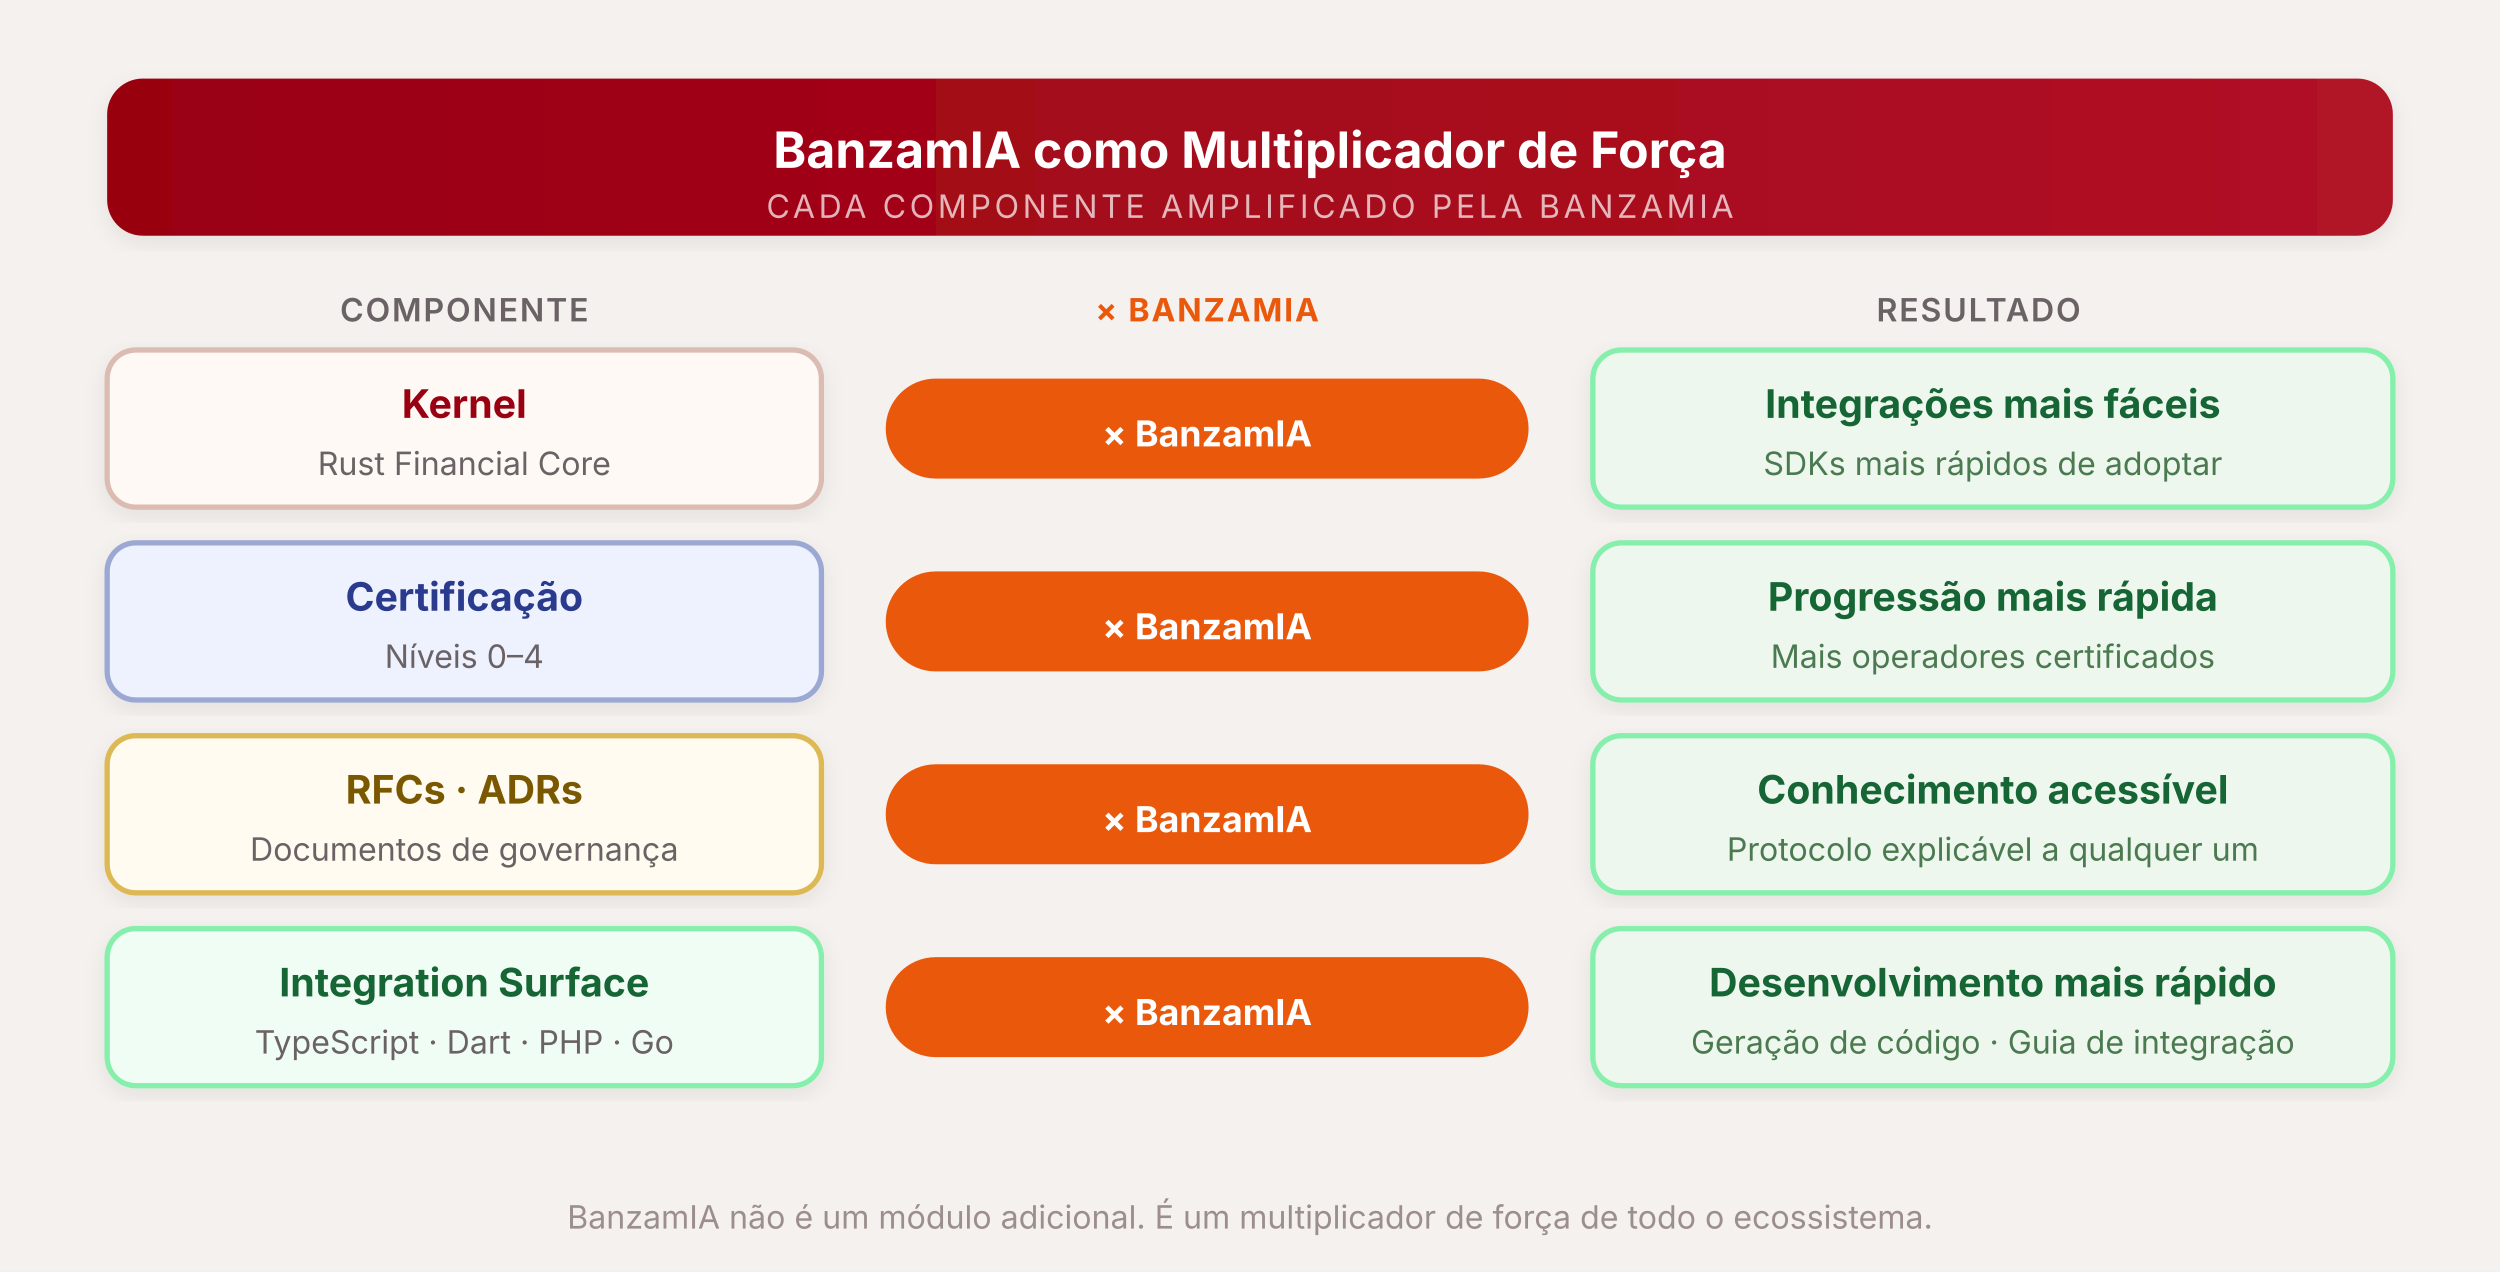
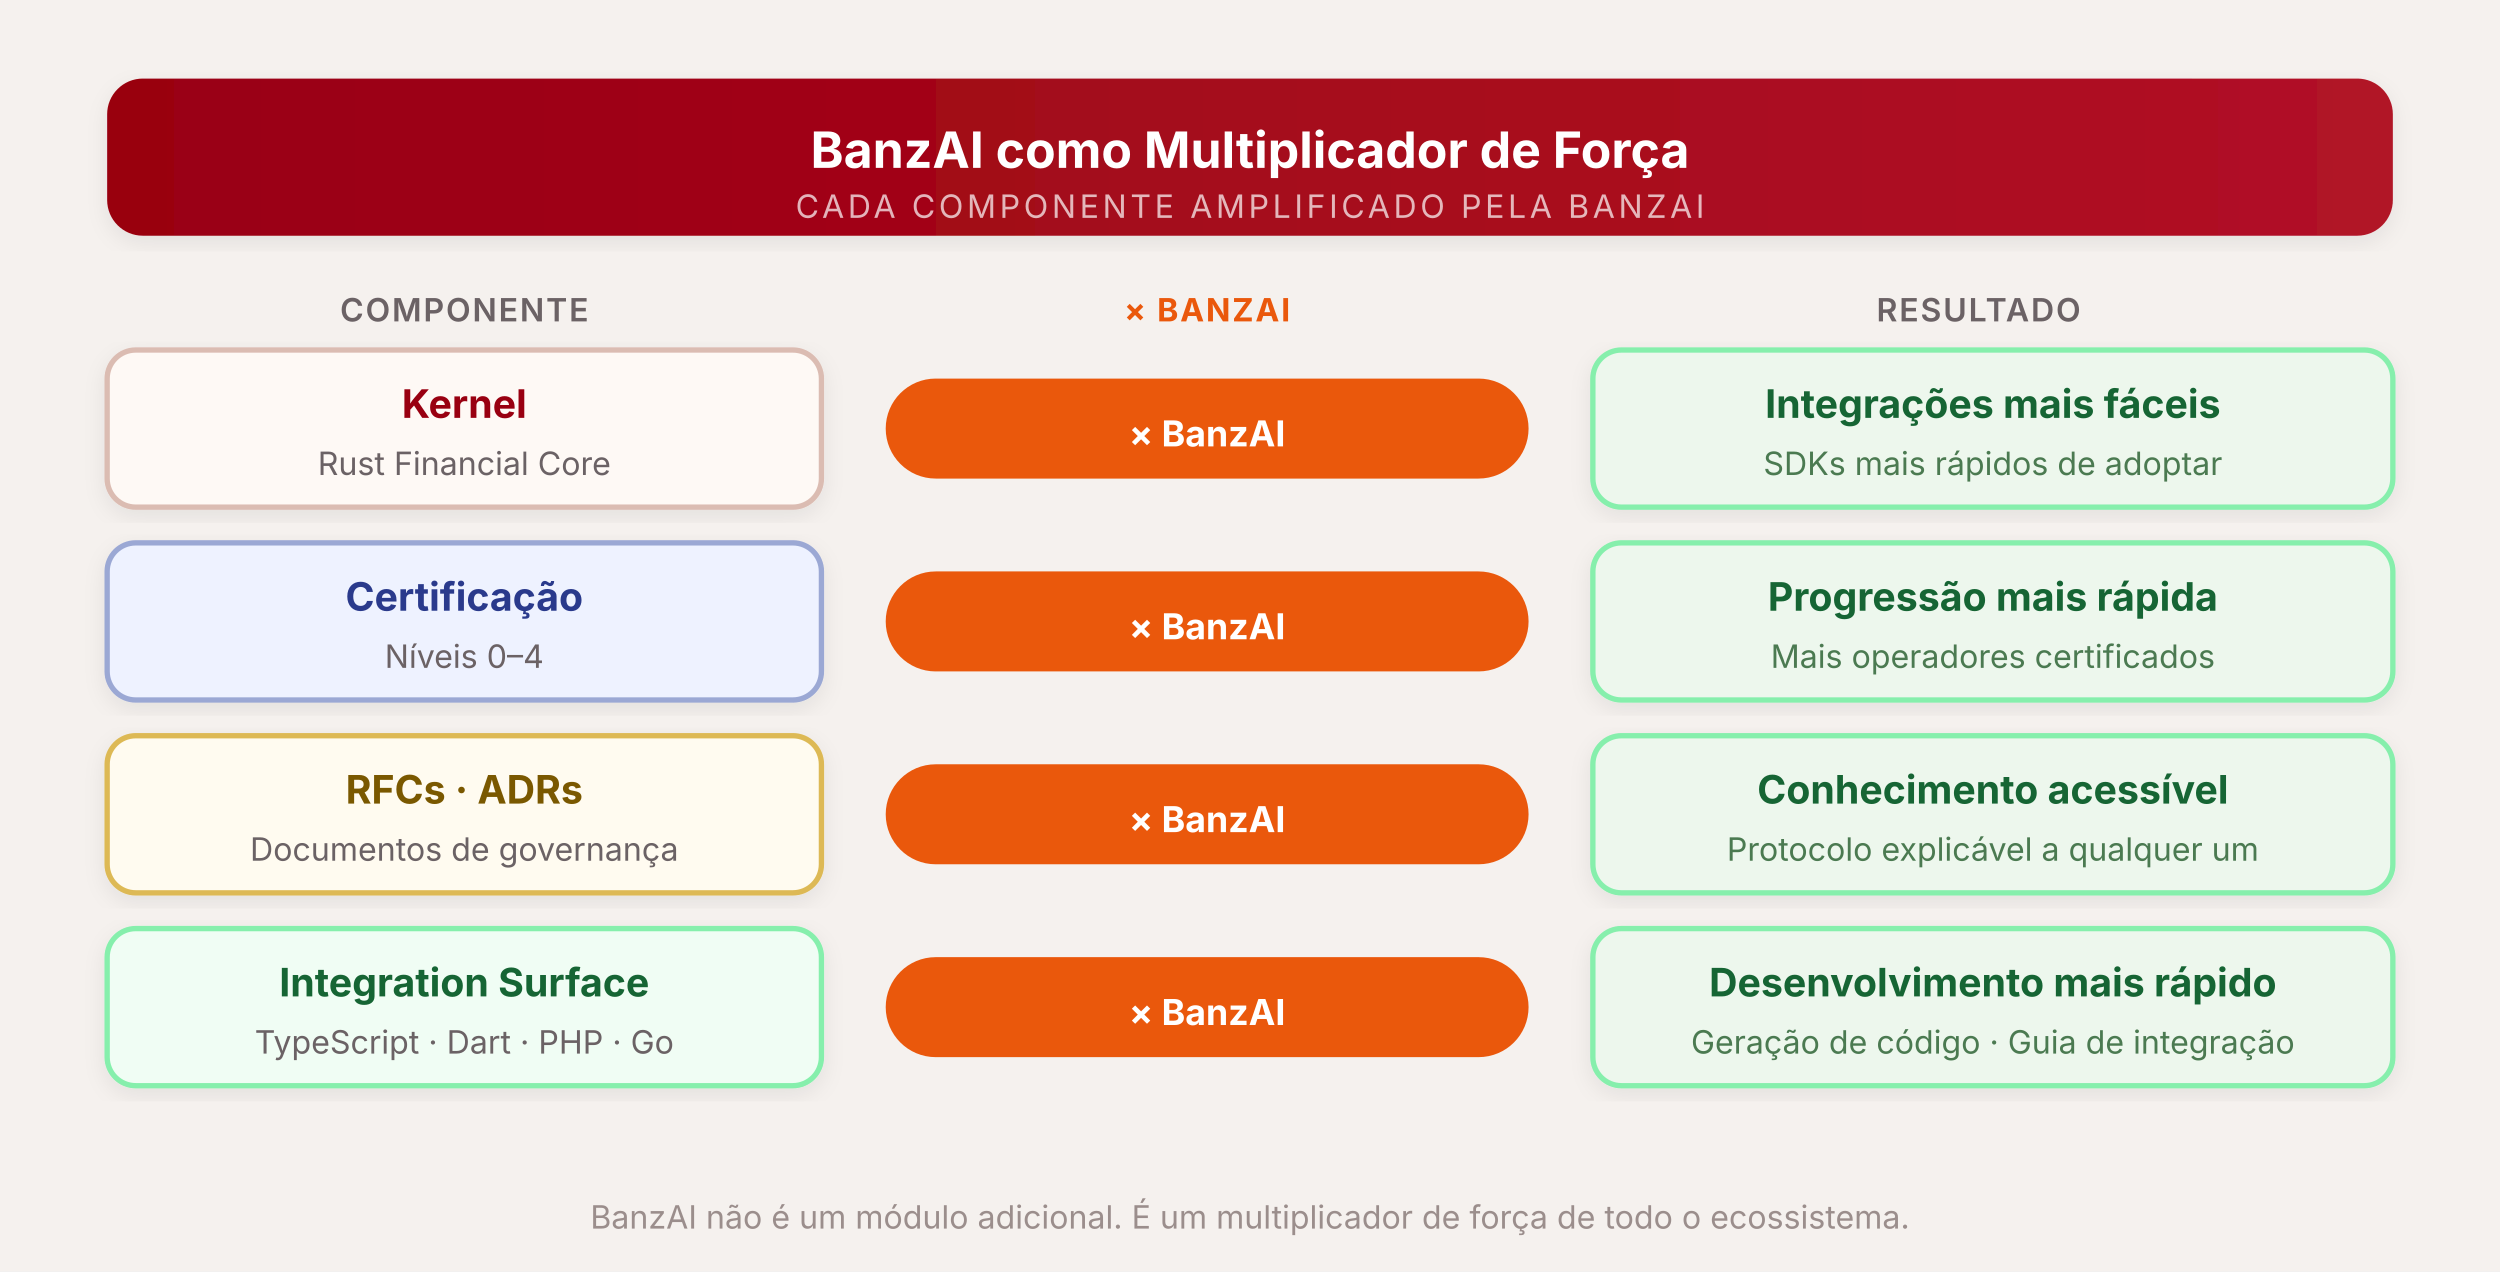
<svg xmlns="http://www.w3.org/2000/svg" viewBox="0 0 700 356" font-family="ui-sans-serif, system-ui, -apple-system, sans-serif">
  <defs>
    <linearGradient id="hG" x1="0%" y1="0%" x2="100%" y2="0%">
      <stop offset="0%" style="stop-color:#990011" />
      <stop offset="100%" style="stop-color:#B11226" />
    </linearGradient>
    <filter id="sh">
      <feDropShadow dx="0" dy="2" stdDeviation="3" flood-color="#00000012" />
    </filter>
  </defs>
  <rect width="700" height="356" fill="#F5F1EE" />
  <rect x="30" y="22" width="640" height="44" rx="10" fill="url(#hG)" filter="url(#sh)" />
-   <text x="350" y="47" text-anchor="middle" fill="white" font-size="14" font-weight="700">BanzamIA como Multiplicador de Força</text>
-   <text x="350" y="61" text-anchor="middle" fill="rgba(255,255,255,0.7)" font-size="9" letter-spacing="1">CADA COMPONENTE AMPLIFICADO PELA BANZAMIA</text>
+   <text x="350" y="47" text-anchor="middle" fill="white" font-size="14" font-weight="700">BanzAI como Multiplicador de Força</text>
+   <text x="350" y="61" text-anchor="middle" fill="rgba(255,255,255,0.7)" font-size="9" letter-spacing="1">CADA COMPONENTE AMPLIFICADO PELA BANZAI</text>
  <text x="130" y="90" text-anchor="middle" fill="#6B6265" font-size="9" font-weight="600" letter-spacing="0.5">COMPONENTE</text>
-   <text x="338" y="90" text-anchor="middle" fill="#EA580C" font-size="9" font-weight="700" letter-spacing="0.5">× BANZAMIA</text>
+   <text x="338" y="90" text-anchor="middle" fill="#EA580C" font-size="9" font-weight="700" letter-spacing="0.5">× BANZAI</text>
  <text x="554" y="90" text-anchor="middle" fill="#6B6265" font-size="9" font-weight="600" letter-spacing="0.5">RESULTADO</text>
  <rect x="30" y="98" width="200" height="44" rx="8" fill="#FEF9F5" stroke="#DBBCB2" stroke-width="1.5" filter="url(#sh)" />
  <text x="130" y="117" text-anchor="middle" fill="#990011" font-size="11" font-weight="700">Kernel</text>
  <text x="130" y="133" text-anchor="middle" fill="#6B6265" font-size="9">Rust Financial Core</text>
  <rect x="248" y="106" width="180" height="28" rx="14" fill="#EA580C" />
-   <text x="338" y="125" text-anchor="middle" fill="white" font-size="10" font-weight="700">× BanzamIA</text>
+   <text x="338" y="125" text-anchor="middle" fill="white" font-size="10" font-weight="700">× BanzAI</text>
  <rect x="446" y="98" width="224" height="44" rx="8" fill="#EDF7ED" stroke="#86EFAC" stroke-width="1.5" filter="url(#sh)" />
  <text x="558" y="117" text-anchor="middle" fill="#166534" font-size="11" font-weight="700">Integrações mais fáceis</text>
  <text x="558" y="133" text-anchor="middle" fill="#4B7A51" font-size="9">SDKs mais rápidos de adoptar</text>
  <rect x="30" y="152" width="200" height="44" rx="8" fill="#EEF2FF" stroke="#9BA8D4" stroke-width="1.5" filter="url(#sh)" />
  <text x="130" y="171" text-anchor="middle" fill="#2A3A8C" font-size="11" font-weight="700">Certificação</text>
  <text x="130" y="187" text-anchor="middle" fill="#6B6265" font-size="9">Níveis 0–4</text>
  <rect x="248" y="160" width="180" height="28" rx="14" fill="#EA580C" />
-   <text x="338" y="179" text-anchor="middle" fill="white" font-size="10" font-weight="700">× BanzamIA</text>
+   <text x="338" y="179" text-anchor="middle" fill="white" font-size="10" font-weight="700">× BanzAI</text>
  <rect x="446" y="152" width="224" height="44" rx="8" fill="#EDF7ED" stroke="#86EFAC" stroke-width="1.5" filter="url(#sh)" />
  <text x="558" y="171" text-anchor="middle" fill="#166534" font-size="11" font-weight="700">Progressão mais rápida</text>
  <text x="558" y="187" text-anchor="middle" fill="#4B7A51" font-size="9">Mais operadores certificados</text>
  <rect x="30" y="206" width="200" height="44" rx="8" fill="#FFFBF0" stroke="#DDB954" stroke-width="1.5" filter="url(#sh)" />
  <text x="130" y="225" text-anchor="middle" fill="#7A5800" font-size="11" font-weight="700">RFCs · ADRs</text>
  <text x="130" y="241" text-anchor="middle" fill="#6B6265" font-size="9">Documentos de governança</text>
  <rect x="248" y="214" width="180" height="28" rx="14" fill="#EA580C" />
-   <text x="338" y="233" text-anchor="middle" fill="white" font-size="10" font-weight="700">× BanzamIA</text>
+   <text x="338" y="233" text-anchor="middle" fill="white" font-size="10" font-weight="700">× BanzAI</text>
  <rect x="446" y="206" width="224" height="44" rx="8" fill="#EDF7ED" stroke="#86EFAC" stroke-width="1.5" filter="url(#sh)" />
  <text x="558" y="225" text-anchor="middle" fill="#166534" font-size="11" font-weight="700">Conhecimento acessível</text>
  <text x="558" y="241" text-anchor="middle" fill="#4B7A51" font-size="9">Protocolo explicável a qualquer um</text>
  <rect x="30" y="260" width="200" height="44" rx="8" fill="#F0FDF4" stroke="#86EFAC" stroke-width="1.5" filter="url(#sh)" />
  <text x="130" y="279" text-anchor="middle" fill="#166534" font-size="11" font-weight="700">Integration Surface</text>
  <text x="130" y="295" text-anchor="middle" fill="#6B6265" font-size="9">TypeScript · Dart · PHP · Go</text>
  <rect x="248" y="268" width="180" height="28" rx="14" fill="#EA580C" />
-   <text x="338" y="287" text-anchor="middle" fill="white" font-size="10" font-weight="700">× BanzamIA</text>
+   <text x="338" y="287" text-anchor="middle" fill="white" font-size="10" font-weight="700">× BanzAI</text>
  <rect x="446" y="260" width="224" height="44" rx="8" fill="#EDF7ED" stroke="#86EFAC" stroke-width="1.5" filter="url(#sh)" />
  <text x="558" y="279" text-anchor="middle" fill="#166534" font-size="11" font-weight="700">Desenvolvimento mais rápido</text>
  <text x="558" y="295" text-anchor="middle" fill="#4B7A51" font-size="9">Geração de código · Guia de integração</text>
-   <text x="350" y="344" text-anchor="middle" fill="#9B8E8C" font-size="9">BanzamIA não é um módulo adicional. É um multiplicador de força de todo o ecossistema.</text>
+   <text x="350" y="344" text-anchor="middle" fill="#9B8E8C" font-size="9">BanzAI não é um módulo adicional. É um multiplicador de força de todo o ecossistema.</text>
</svg>
